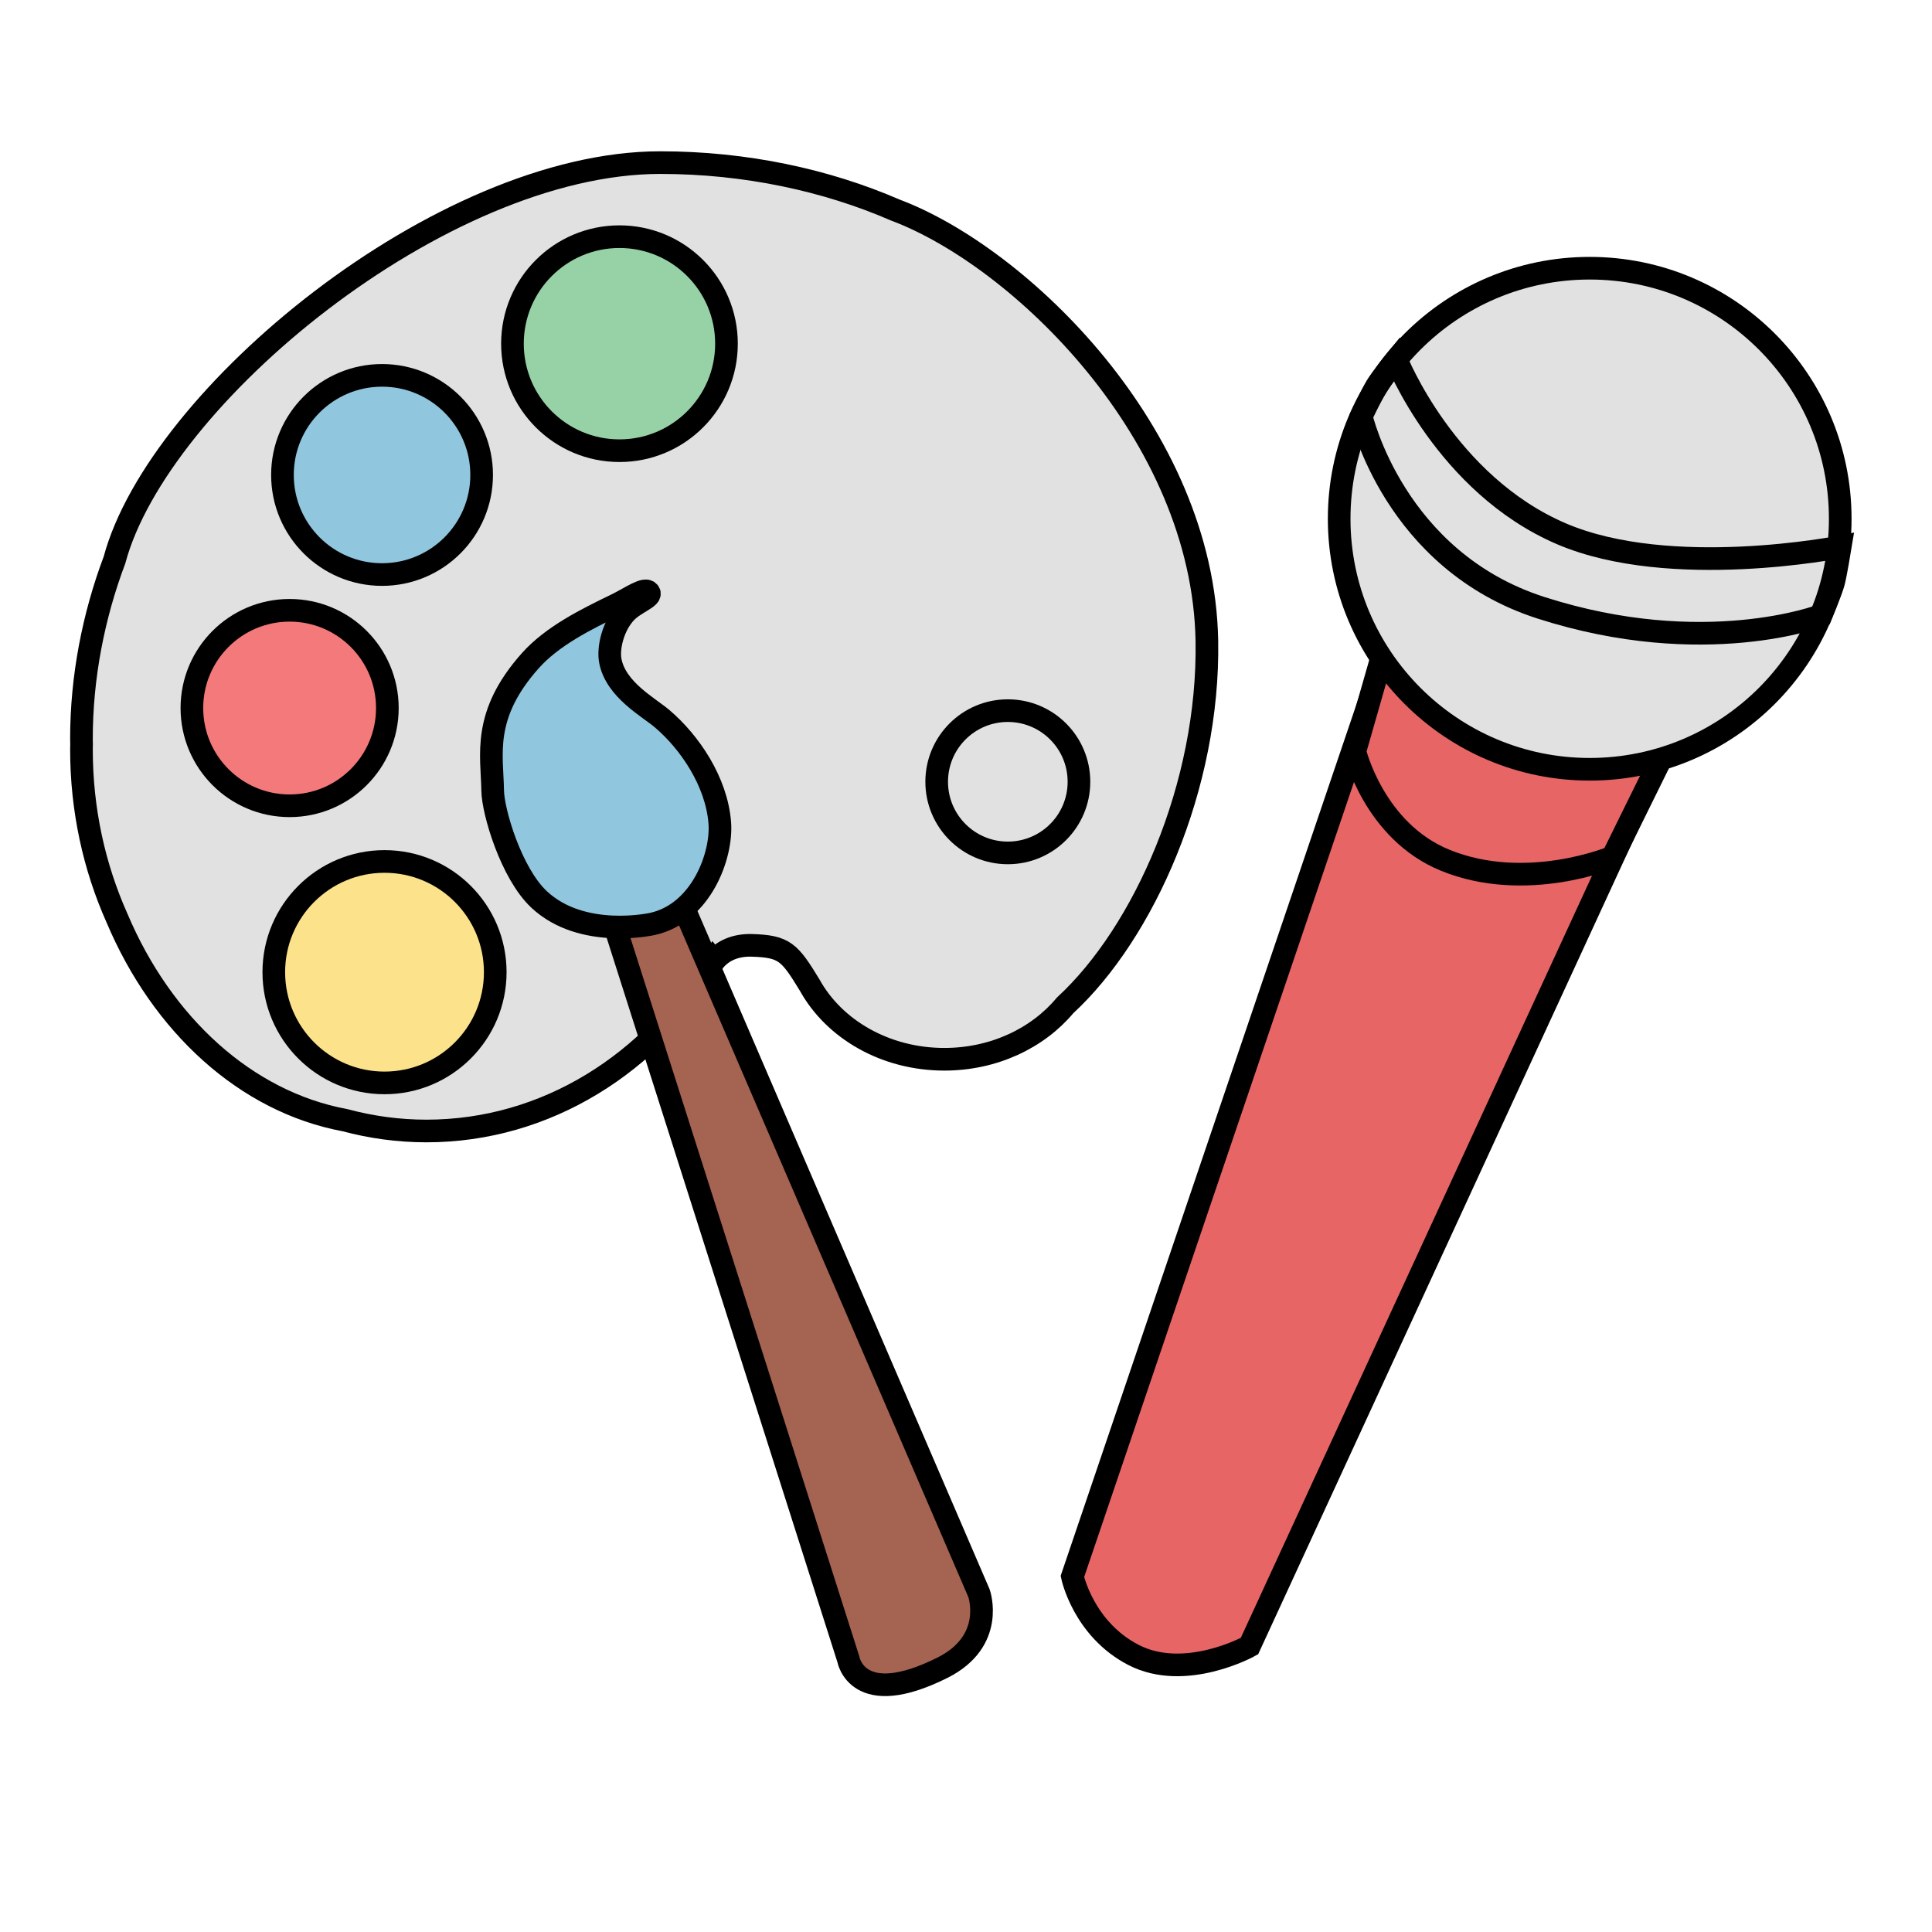
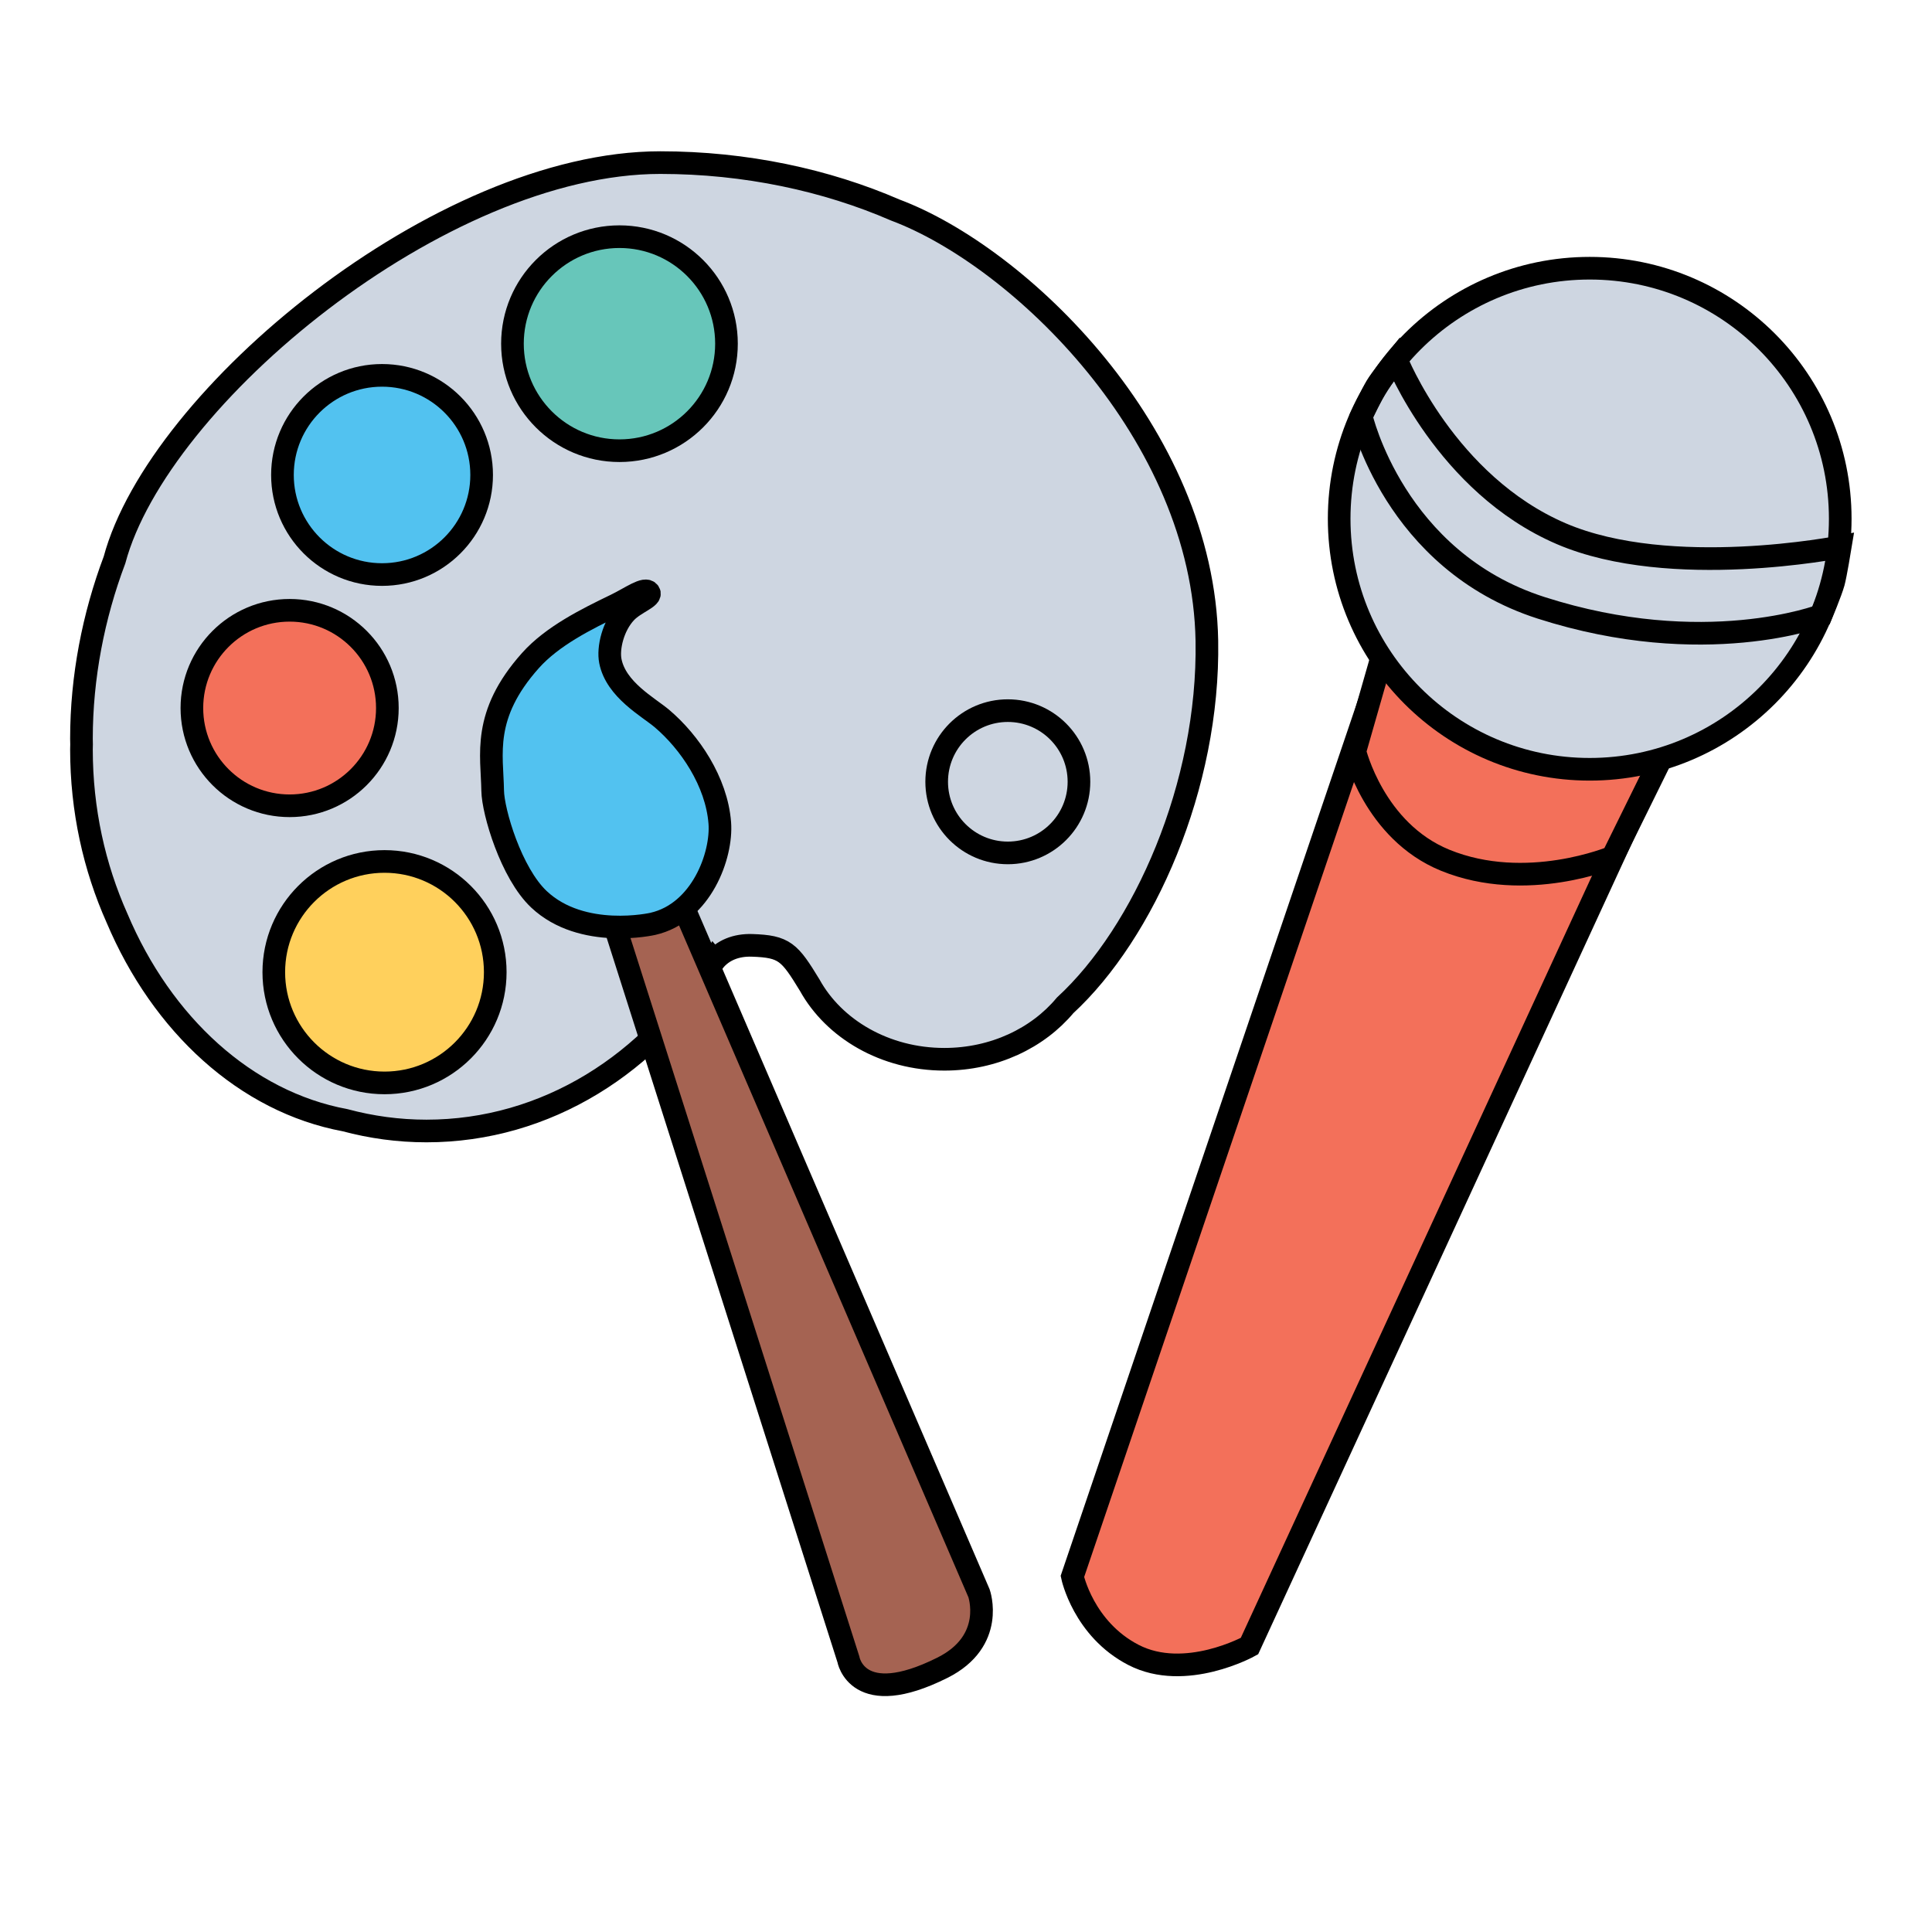
<svg xmlns="http://www.w3.org/2000/svg" version="1.1" x="0px" y="0px" width="256px" height="256px" viewBox="-9.293 -20.046 256 256" enable-background="new -9.293 -20.046 256 256" xml:space="preserve">
  <defs>
</defs>
-   <path fill="#E86565" stroke="#000000" stroke-width="3" stroke-miterlimit="10" d="M178.336,54.698l-45.533,134.151  c0,0,1.456,6.957,8.091,10.389c6.865,3.551,15.372-1.166,15.372-1.166l58.275-126.451l-18.648-14.553L178.336,54.698z" />
-   <path fill="#E86565" stroke="#000000" stroke-width="3" stroke-miterlimit="10" d="M170.23,79.518l3.536-12.352l37.02,13.36  l-6.403,12.993c0,0-11.425,4.814-22.185,0.42C172.761,90.085,170.23,79.518,170.23,79.518z" />
+   <path fill="#F3705A" stroke="#000000" stroke-width="3" stroke-miterlimit="10" d="M178.336,54.698l-45.533,134.151  c0,0,1.456,6.957,8.091,10.389c6.865,3.551,15.372-1.166,15.372-1.166l58.275-126.451l-18.648-14.553L178.336,54.698z" />
+   <path fill="#F3705A" stroke="#000000" stroke-width="3" stroke-miterlimit="10" d="M170.23,79.518l3.536-12.352l37.02,13.36  l-6.403,12.993c0,0-11.425,4.814-22.185,0.42C172.761,90.085,170.23,79.518,170.23,79.518z" />
  <path display="none" fill="#F3797A" stroke="#000000" stroke-width="3" stroke-miterlimit="10" d="M180.51,46.348l-16.622,55.965  l25.245,17.525l25.51-59.093c0,0-8.897,2.694-20.676-1.075C185.771,57.048,180.51,46.348,180.51,46.348z" />
-   <path fill="#E1E1E1" stroke="#000000" stroke-width="3" stroke-miterlimit="10" d="M150.624,64.87  c-0.475-27.483-24.853-50.938-41.31-57.094C100.215,3.826,89.51,1.5,78.199,1.5c-29.118,0-66.547,31.084-72.321,52.656  C3.087,61.574,1.5,69.681,1.5,77.829c0,0.252,0.012,0.501,0.015,0.753C1.513,78.806,1.5,79.026,1.5,79.25  c0,8.029,1.699,15.616,4.71,22.359c5.965,14.117,17.069,24.336,30.217,26.778c3.459,0.926,7.068,1.429,10.785,1.429  c15.892,0,29.884-8.975,38.076-22.587c0.016,0.019,0.033,0.035,0.049,0.053c1.128-1.4,2.886-2.134,5.027-2.063  c4.307,0.141,4.953,0.875,7.633,5.27c3.211,5.809,9.982,9.824,17.841,9.824c6.579,0,12.393-2.818,16.001-7.141  C142.278,103.563,150.955,84.071,150.624,64.87z" />
+   <path fill="#CED6E1" stroke="#000000" stroke-width="3" stroke-miterlimit="10" d="M150.624,64.87  c-0.475-27.483-24.853-50.938-41.31-57.094C100.215,3.826,89.51,1.5,78.199,1.5c-29.118,0-66.547,31.084-72.321,52.656  C3.087,61.574,1.5,69.681,1.5,77.829c0,0.252,0.012,0.501,0.015,0.753C1.513,78.806,1.5,79.026,1.5,79.25  c0,8.029,1.699,15.616,4.71,22.359c5.965,14.117,17.069,24.336,30.217,26.778c3.459,0.926,7.068,1.429,10.785,1.429  c15.892,0,29.884-8.975,38.076-22.587c0.016,0.019,0.033,0.035,0.049,0.053c1.128-1.4,2.886-2.134,5.027-2.063  c4.307,0.141,4.953,0.875,7.633,5.27c3.211,5.809,9.982,9.824,17.841,9.824c6.579,0,12.393-2.818,16.001-7.141  C142.278,103.563,150.955,84.071,150.624,64.87z" />
  <polyline display="none" fill="#A56352" stroke="#000000" stroke-width="3" stroke-miterlimit="10" points="81.101,136.2   64.208,82.777 73.33,80.288 90.77,121.141 81.592,136.2 " />
  <path fill="#A56352" stroke="#000000" stroke-width="3" stroke-miterlimit="10" d="M81.33,100.288l-9.122,2.489l30.91,97.031  c0,0,1.132,6.796,12.459,1.133c7.098-3.549,4.854-9.871,4.854-9.871L81.33,100.288z" />
-   <path fill="#90C6DE" stroke="#000000" stroke-width="3" stroke-miterlimit="10" d="M77.207,102.371  c6.438-1.464,9.21-9.088,8.875-13.386c-0.427-5.479-3.994-10.704-7.656-13.813c-1.809-1.536-6.094-3.813-6.844-7.625  c-0.338-1.721,0.352-4.668,2.063-6.469c1.217-1.281,3.494-1.962,3.063-2.625c-0.493-0.758-2.456,0.716-4.406,1.657  c-3.931,1.896-8.418,4.132-11.313,7.375c-6.461,7.239-5.07,12.489-5,17.239c0.041,2.781,2.441,10.924,6.136,14.397  C67.863,104.516,77.207,102.371,77.207,102.371" />
-   <circle fill="#E1E1E1" stroke="#000000" stroke-width="3" stroke-miterlimit="10" cx="201.351" cy="48.691" r="33.197" />
-   <circle fill="#97D1A6" stroke="#000000" stroke-width="3" stroke-miterlimit="10" cx="72.789" cy="25.494" r="14.18" />
-   <circle fill="#90C6DE" stroke="#000000" stroke-width="3" stroke-miterlimit="10" cx="41.33" cy="42.888" r="13.197" />
-   <circle fill="#F3797A" stroke="#000000" stroke-width="3" stroke-miterlimit="10" cx="29.084" cy="73.773" r="12.951" />
-   <circle fill="#FBE28B" stroke="#000000" stroke-width="3" stroke-miterlimit="10" cx="41.658" cy="108.773" r="14.672" />
-   <circle fill="#E1E1E1" stroke="#000000" stroke-width="3" stroke-miterlimit="10" cx="124.248" cy="83.543" r="9.426" />
+   <path fill="#52C2F0" stroke="#000000" stroke-width="3" stroke-miterlimit="10" d="M77.207,102.371  c6.438-1.464,9.21-9.088,8.875-13.386c-0.427-5.479-3.994-10.704-7.656-13.813c-1.809-1.536-6.094-3.813-6.844-7.625  c-0.338-1.721,0.352-4.668,2.063-6.469c1.217-1.281,3.494-1.962,3.063-2.625c-0.493-0.758-2.456,0.716-4.406,1.657  c-3.931,1.896-8.418,4.132-11.313,7.375c-6.461,7.239-5.07,12.489-5,17.239c0.041,2.781,2.441,10.924,6.136,14.397  C67.863,104.516,77.207,102.371,77.207,102.371" />
+   <circle fill="#CED6E1" stroke="#000000" stroke-width="3" stroke-miterlimit="10" cx="201.351" cy="48.691" r="33.197" />
+   <circle fill="#67C6BA" stroke="#000000" stroke-width="3" stroke-miterlimit="10" cx="72.789" cy="25.494" r="14.18" />
+   <circle fill="#52C2F0" stroke="#000000" stroke-width="3" stroke-miterlimit="10" cx="41.33" cy="42.888" r="13.197" />
+   <circle fill="#F3705A" stroke="#000000" stroke-width="3" stroke-miterlimit="10" cx="29.084" cy="73.773" r="12.951" />
+   <circle fill="#FFD05C" stroke="#000000" stroke-width="3" stroke-miterlimit="10" cx="41.658" cy="108.773" r="14.672" />
+   <circle fill="#CED6E1" stroke="#000000" stroke-width="3" stroke-miterlimit="10" cx="124.248" cy="83.543" r="9.426" />
  <path fill="none" stroke="#000000" stroke-width="3" stroke-miterlimit="10" d="M171.077,35.109c0,0,4.345,19.132,23.834,25.384  c21.625,6.938,37.1,1.017,37.1,1.017s1.305-3.122,1.65-4.37c0.275-0.996,0.887-4.725,0.887-4.725s-22.479,4.467-36.949-1.734  c-15.313-6.563-21.854-23.065-21.854-23.065s-2.082,2.571-2.649,3.525C172.535,32.082,171.077,35.109,171.077,35.109z" />
</svg>
